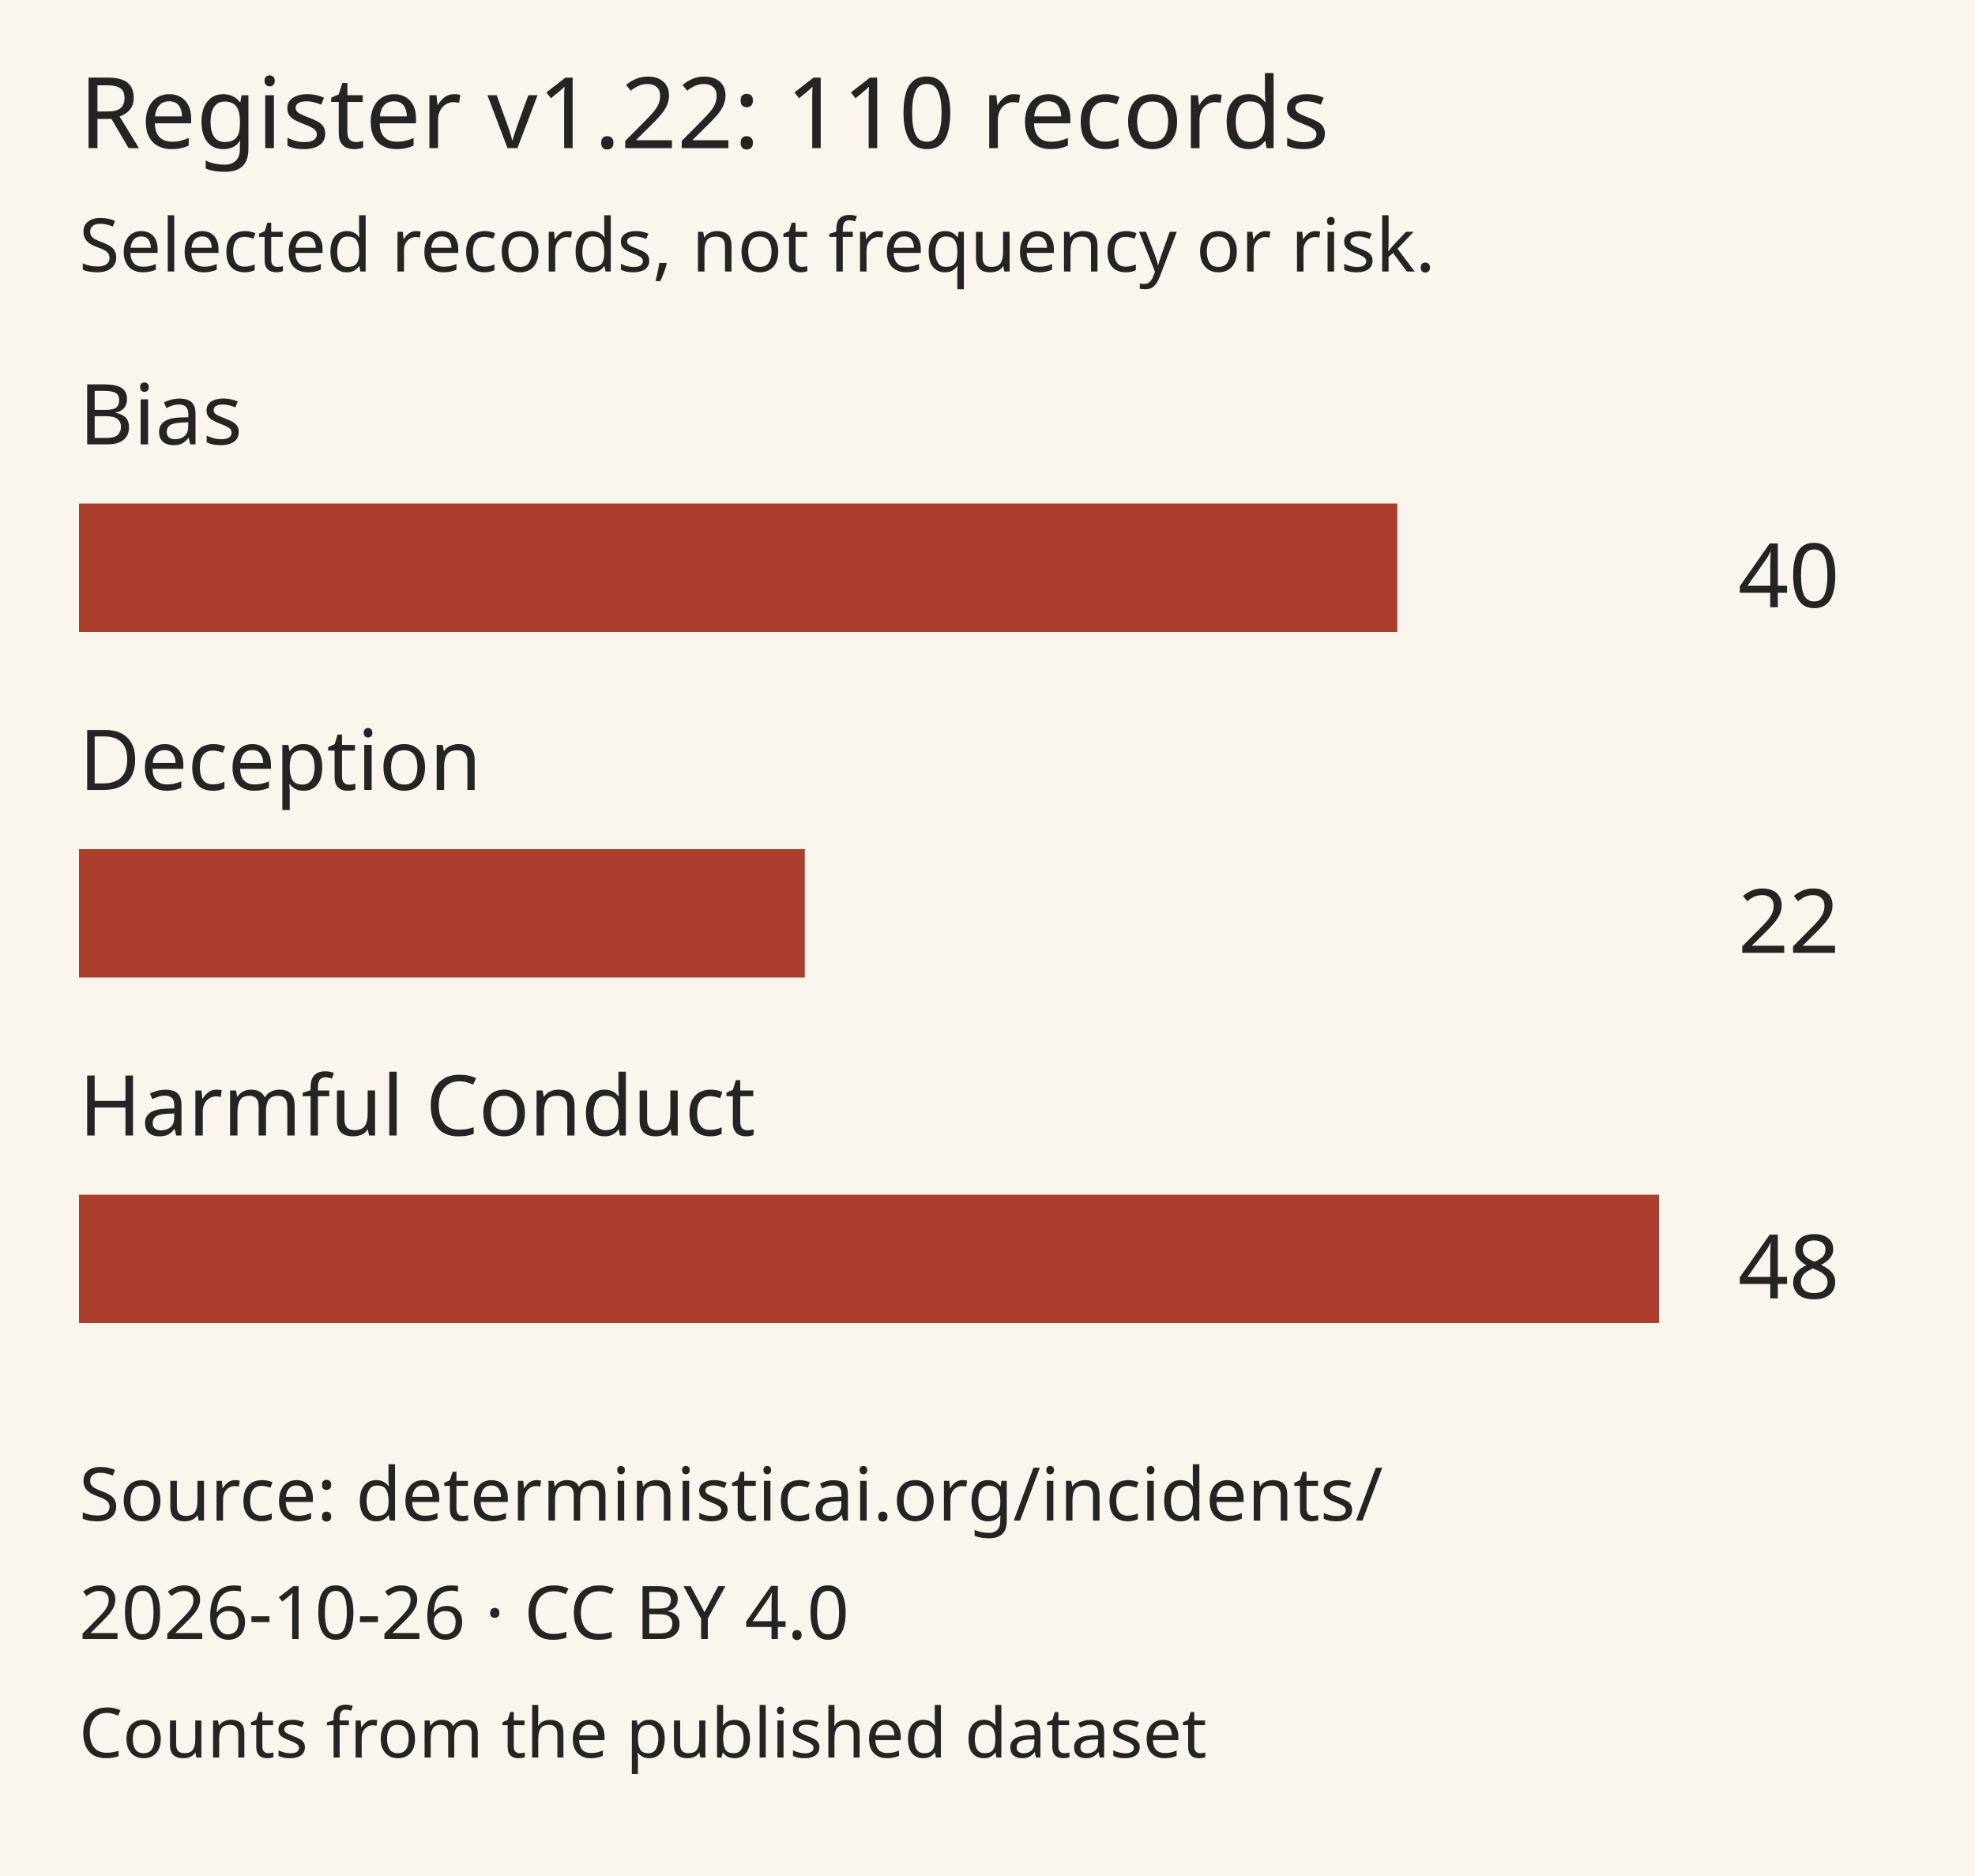
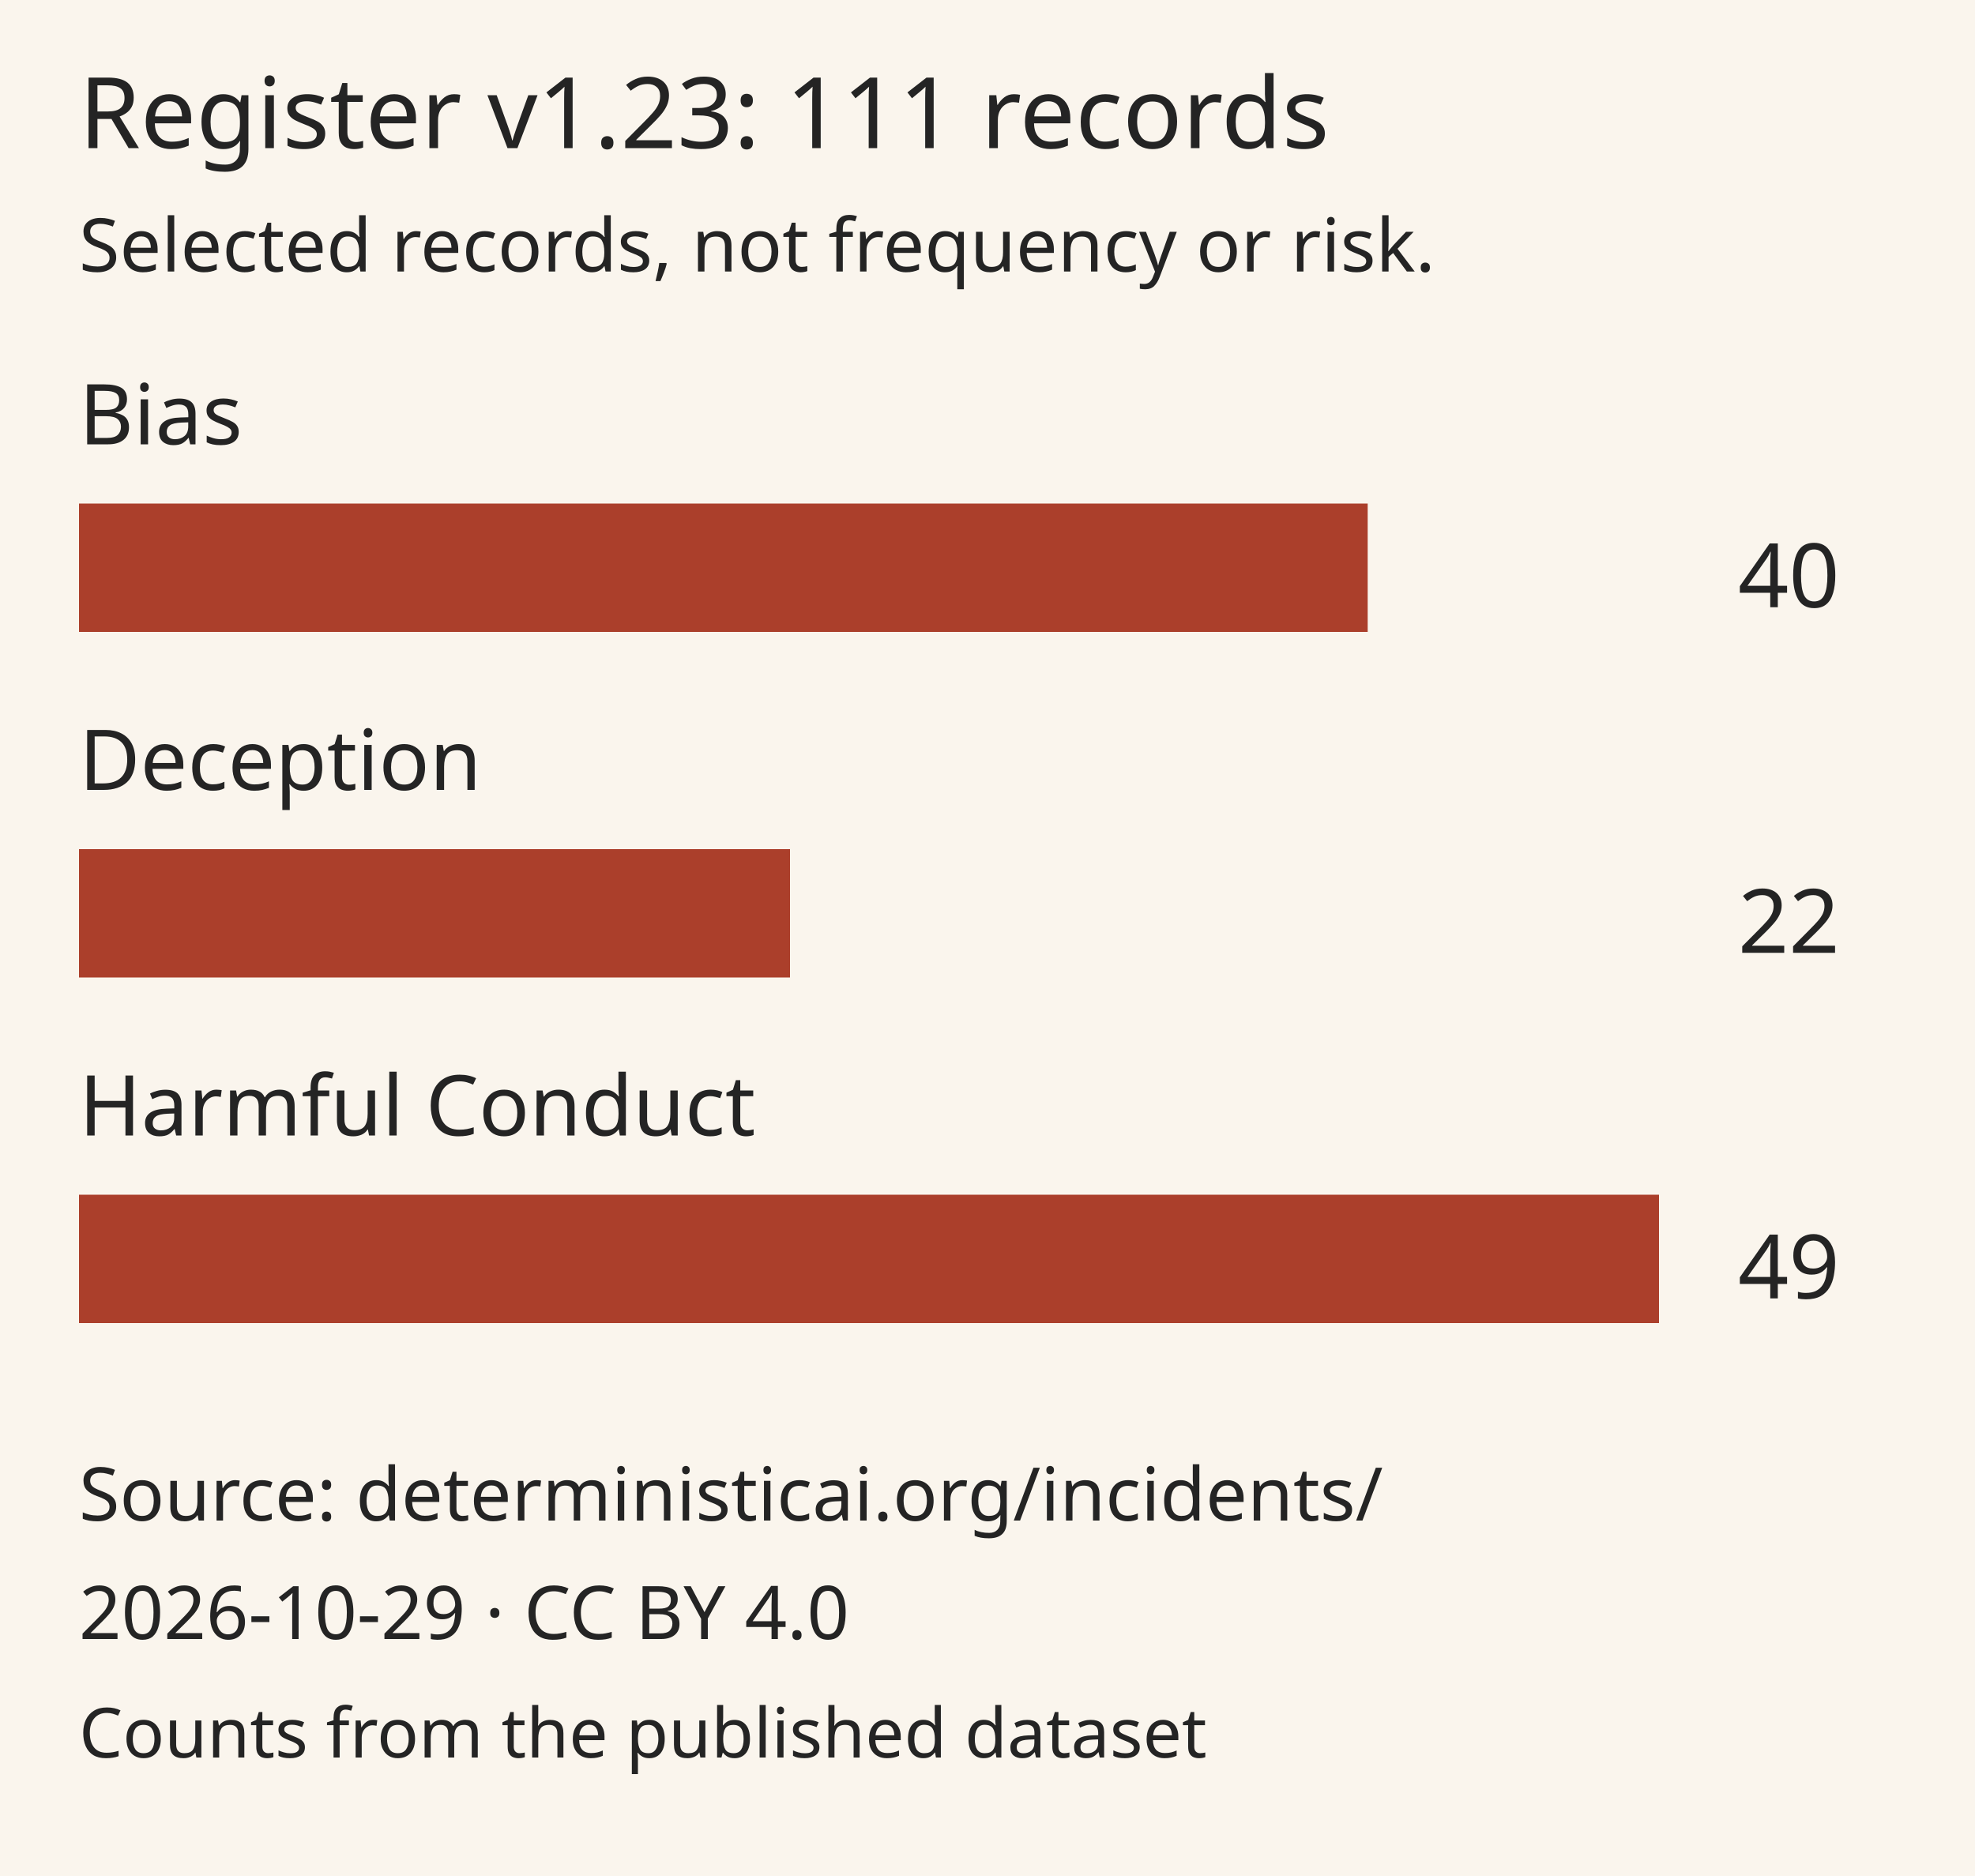
<svg xmlns="http://www.w3.org/2000/svg" viewBox="0 0 400 380">
  <rect width="400" height="380" fill="#faf5ed" />
  <g font-family="sans-serif" fill="#242424">
-     <text x="16" y="30" font-size="20">Register v1.22: 110 records</text>
+     <text x="16" y="30" font-size="20">Register v1.23: 111 records</text>
    <text x="16" y="55" font-size="15">Selected records, not frequency or risk.</text>
    <text x="16" y="90" font-size="17">Bias</text>
-     <rect x="16" y="102" width="267" height="26" fill="#ab3f2b" />
+     <rect x="16" y="102" width="261" height="26" fill="#ab3f2b" />
    <text x="352" y="123" font-size="18">40</text>
    <text x="16" y="160" font-size="17">Deception</text>
-     <rect x="16" y="172" width="147" height="26" fill="#ab3f2b" />
+     <rect x="16" y="172" width="144" height="26" fill="#ab3f2b" />
    <text x="352" y="193" font-size="18">22</text>
    <text x="16" y="230" font-size="17">Harmful Conduct</text>
    <rect x="16" y="242" width="320" height="26" fill="#ab3f2b" />
-     <text x="352" y="263" font-size="18">48</text>
+     <text x="352" y="263" font-size="18">49</text>
    <text x="16" y="308" font-size="15">Source: deterministicai.org/incidents/</text>
-     <text x="16" y="332" font-size="15">2026-10-26 · CC BY 4.0</text>
+     <text x="16" y="332" font-size="15">2026-10-29 · CC BY 4.0</text>
    <text x="16" y="356" font-size="14">Counts from the published dataset</text>
  </g>
</svg>
